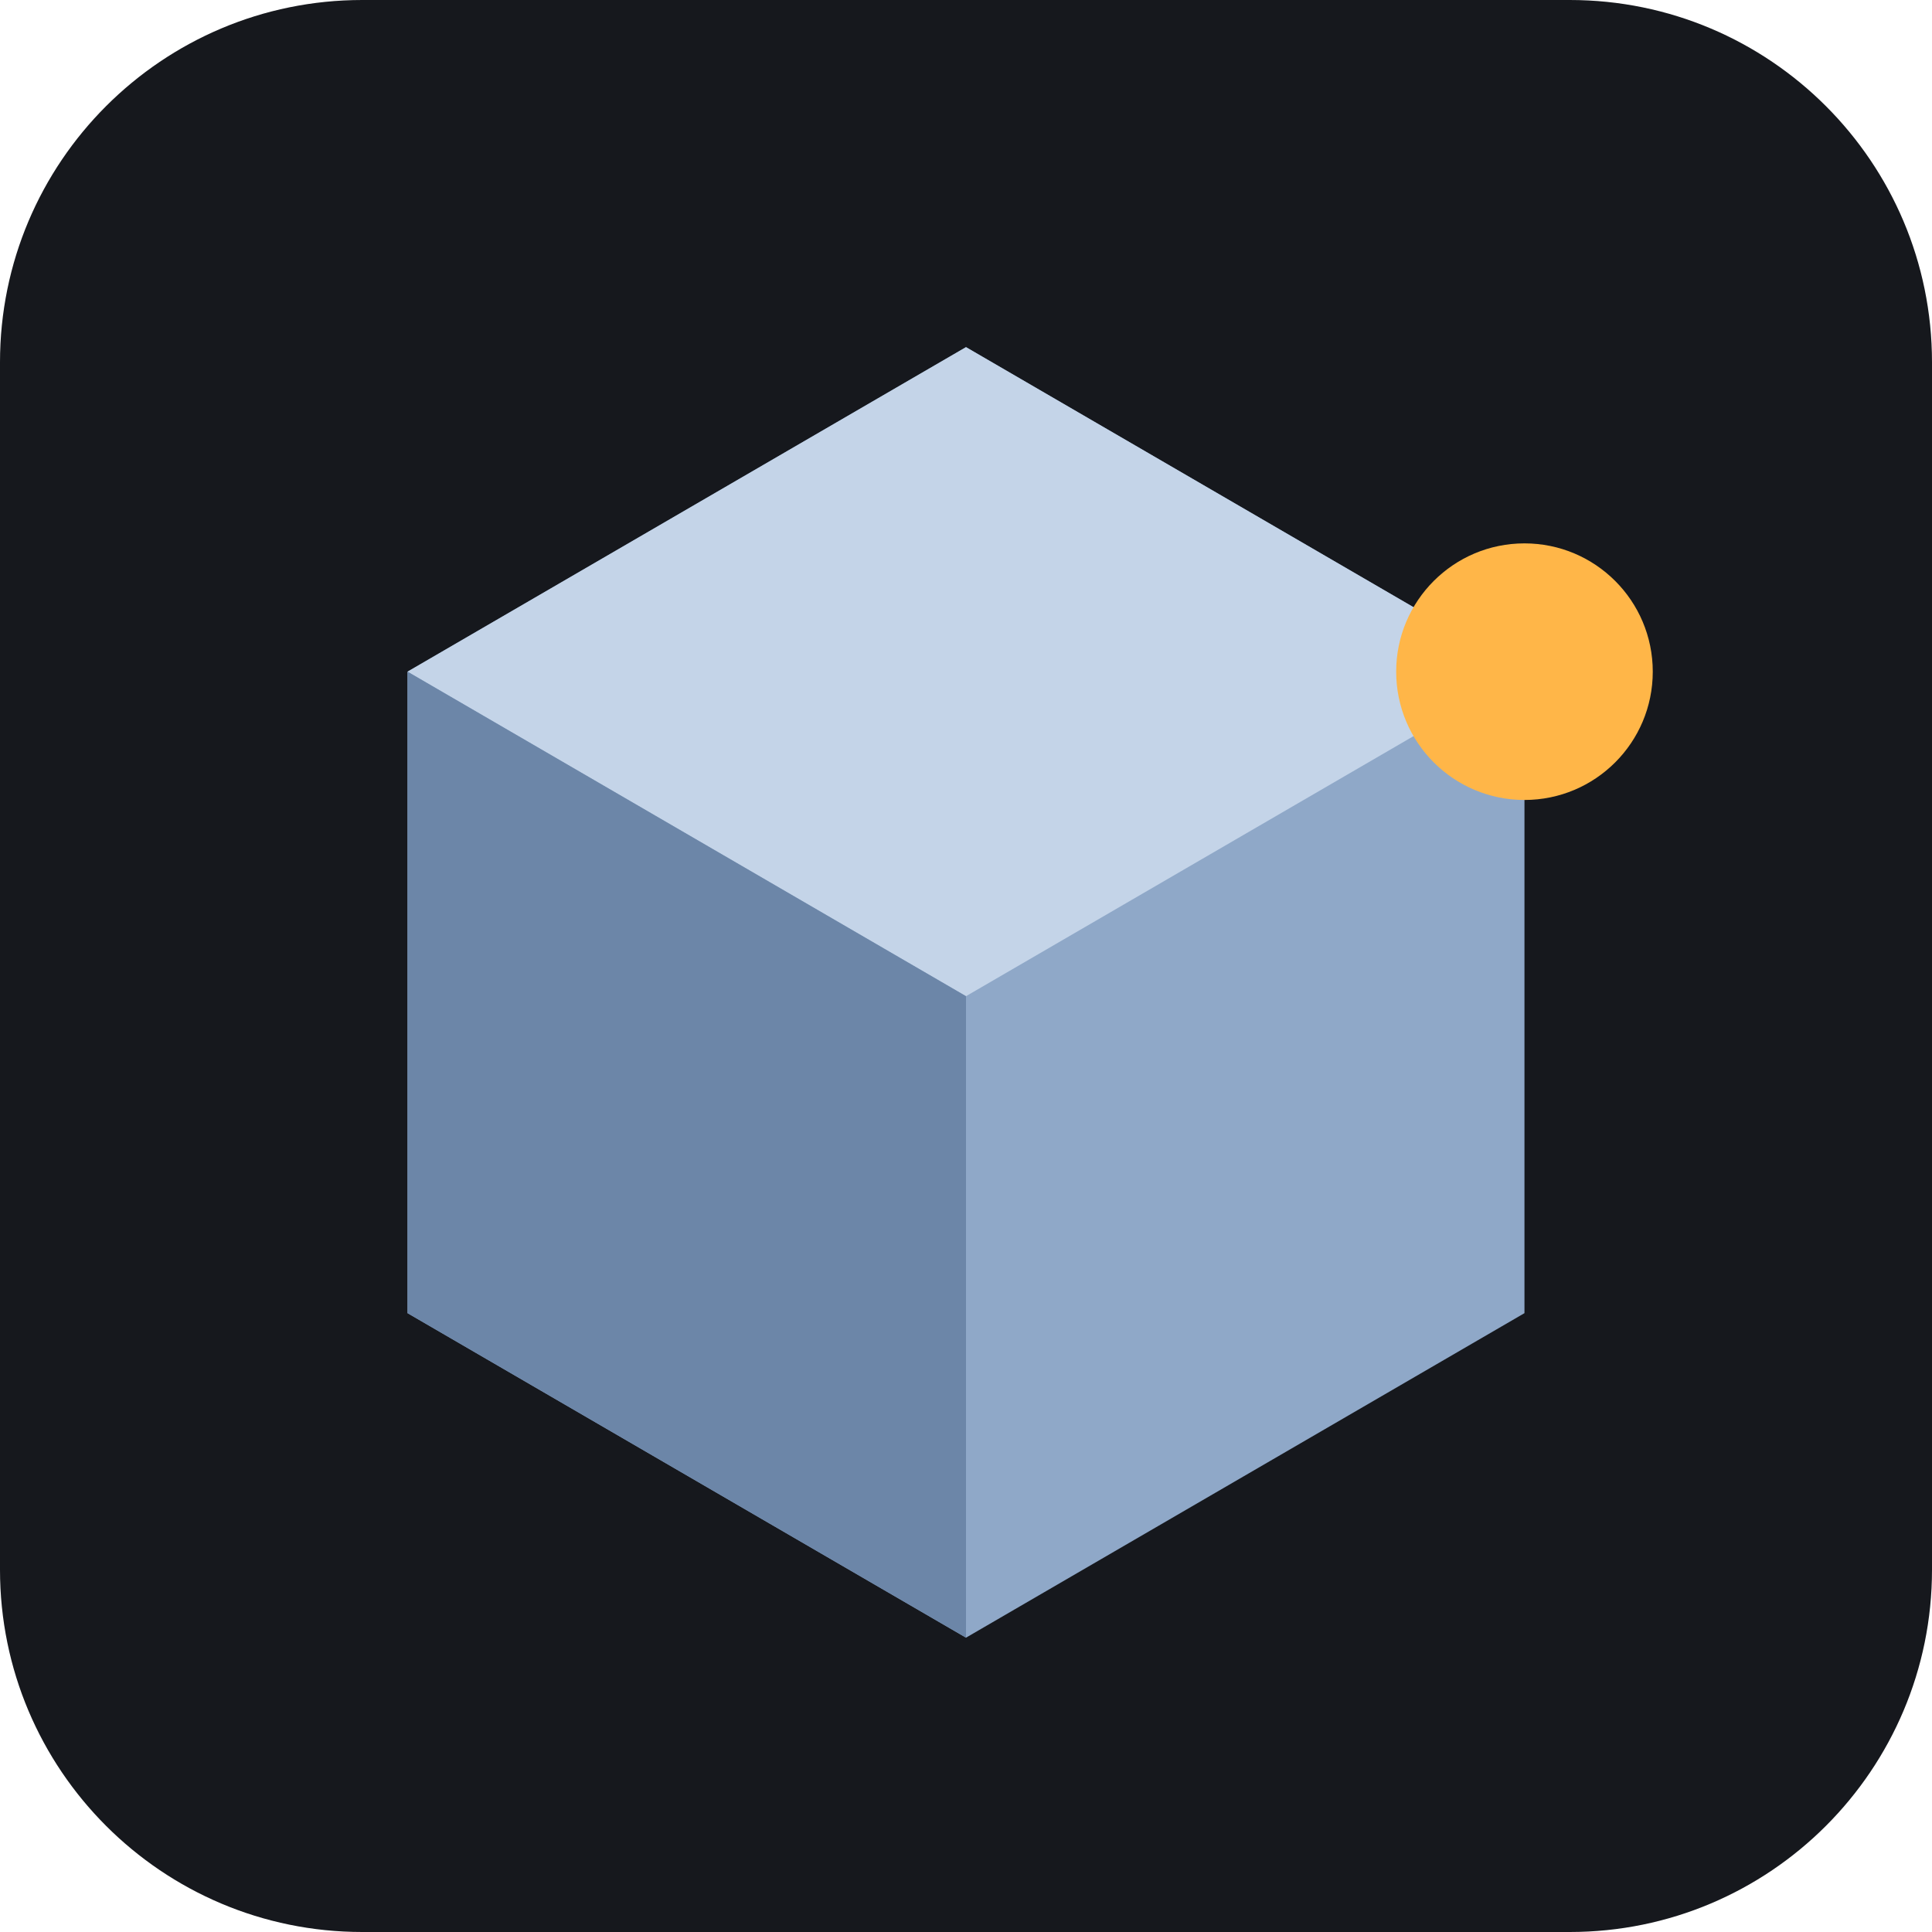
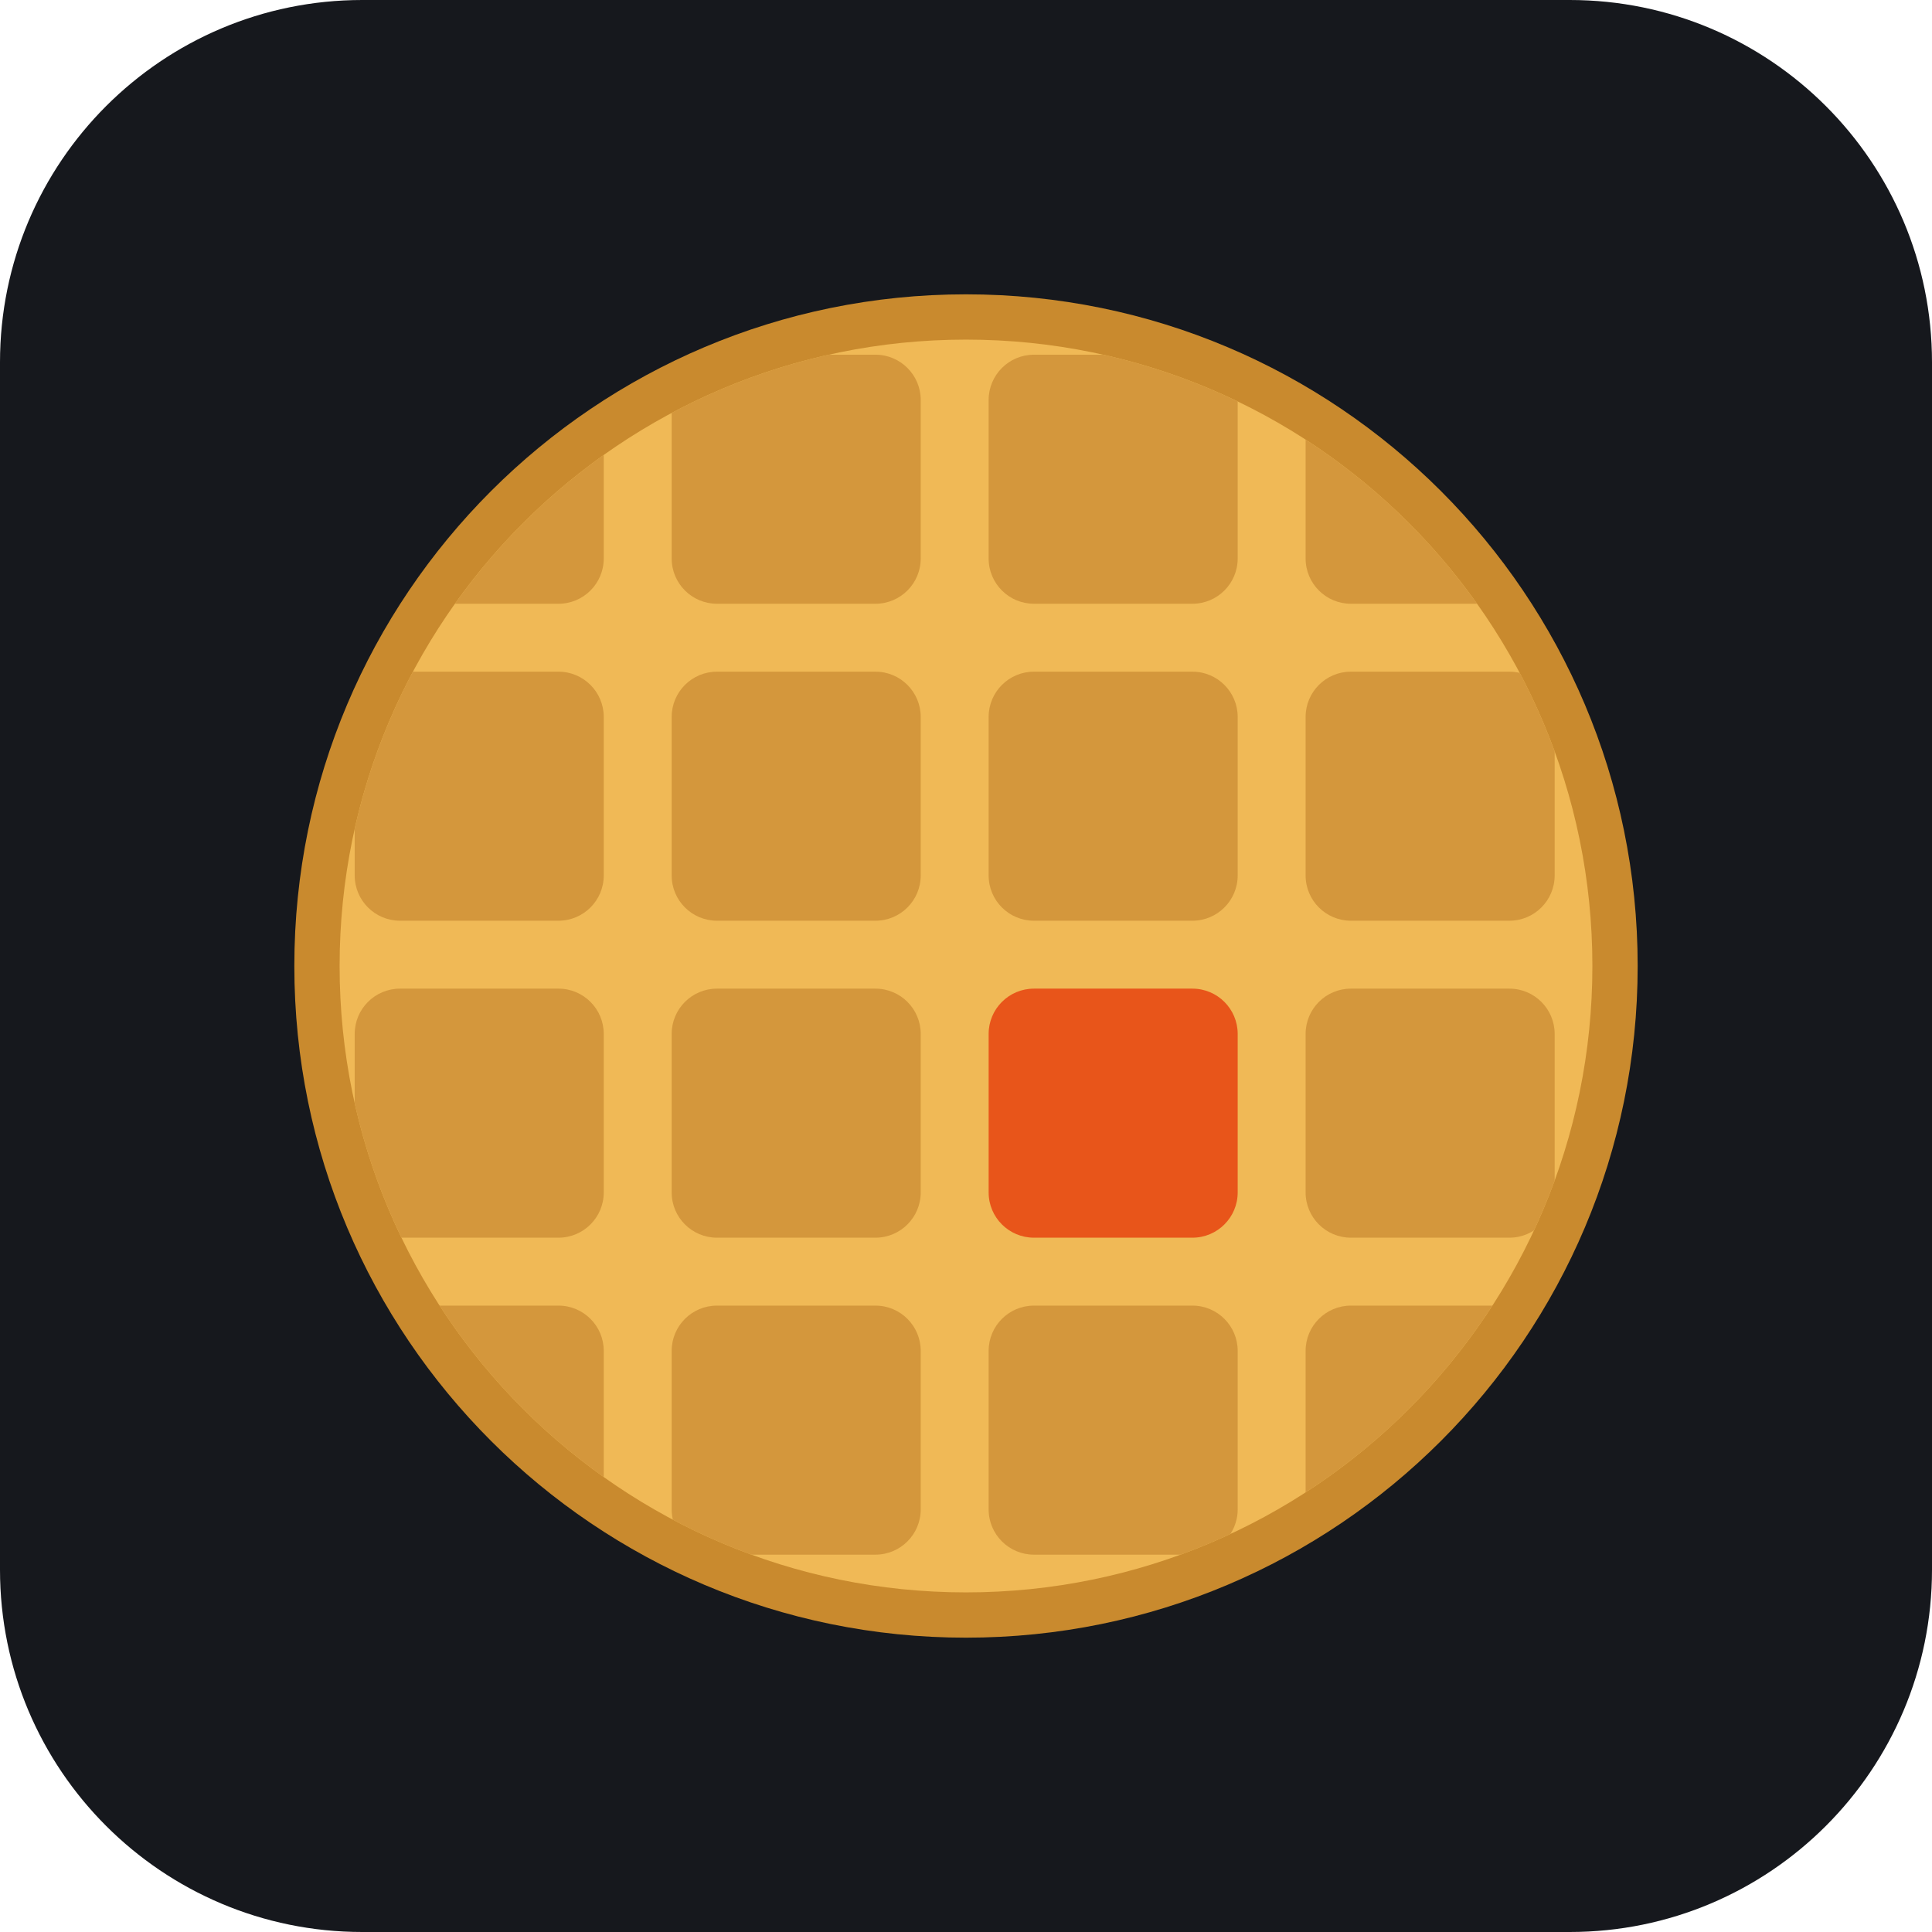
<svg xmlns="http://www.w3.org/2000/svg" viewBox="0 0 512 512">
+   <defs>
+     <clipPath id="w">
+       <circle cx="256" cy="256" r="166" />
+     </clipPath>
+   </defs>
  <rect width="512" height="512" rx="96" fill="#16181d" />
-   <path d="M256 92 404 178v170L256 434 108 348V178z" fill="#8fa8c8" />
-   <path d="M256 92 404 178 256 264 108 178z" fill="#c4d4e8" />
-   <path d="M256 264v170L108 348V178z" fill="#6c86a8" />
-   <circle cx="404" cy="178" r="34" fill="#ffb648" />
+   <circle cx="256" cy="256" r="178" fill="#c98a2e" />
+   <circle cx="256" cy="256" r="166" fill="#f0b956" />
+   <g clip-path="url(#w)" fill="#d4973c">
+     <rect x="94" y="94" width="66" height="66" rx="12" />
+     <rect x="178" y="94" width="66" height="66" rx="12" />
+     <rect x="262" y="94" width="66" height="66" rx="12" />
+     <rect x="346" y="94" width="66" height="66" rx="12" />
+     <rect x="94" y="178" width="66" height="66" rx="12" />
+     <rect x="178" y="178" width="66" height="66" rx="12" />
+     <rect x="262" y="178" width="66" height="66" rx="12" />
+     <rect x="346" y="178" width="66" height="66" rx="12" />
+     <rect x="94" y="262" width="66" height="66" rx="12" />
+     <rect x="178" y="262" width="66" height="66" rx="12" />
+     <rect x="262" y="262" width="66" height="66" rx="12" fill="#e8551a" />
+     <rect x="346" y="262" width="66" height="66" rx="12" />
+     <rect x="94" y="346" width="66" height="66" rx="12" />
+     <rect x="178" y="346" width="66" height="66" rx="12" />
+     <rect x="262" y="346" width="66" height="66" rx="12" />
+     <rect x="346" y="346" width="66" height="66" rx="12" />
+   </g>
</svg>
